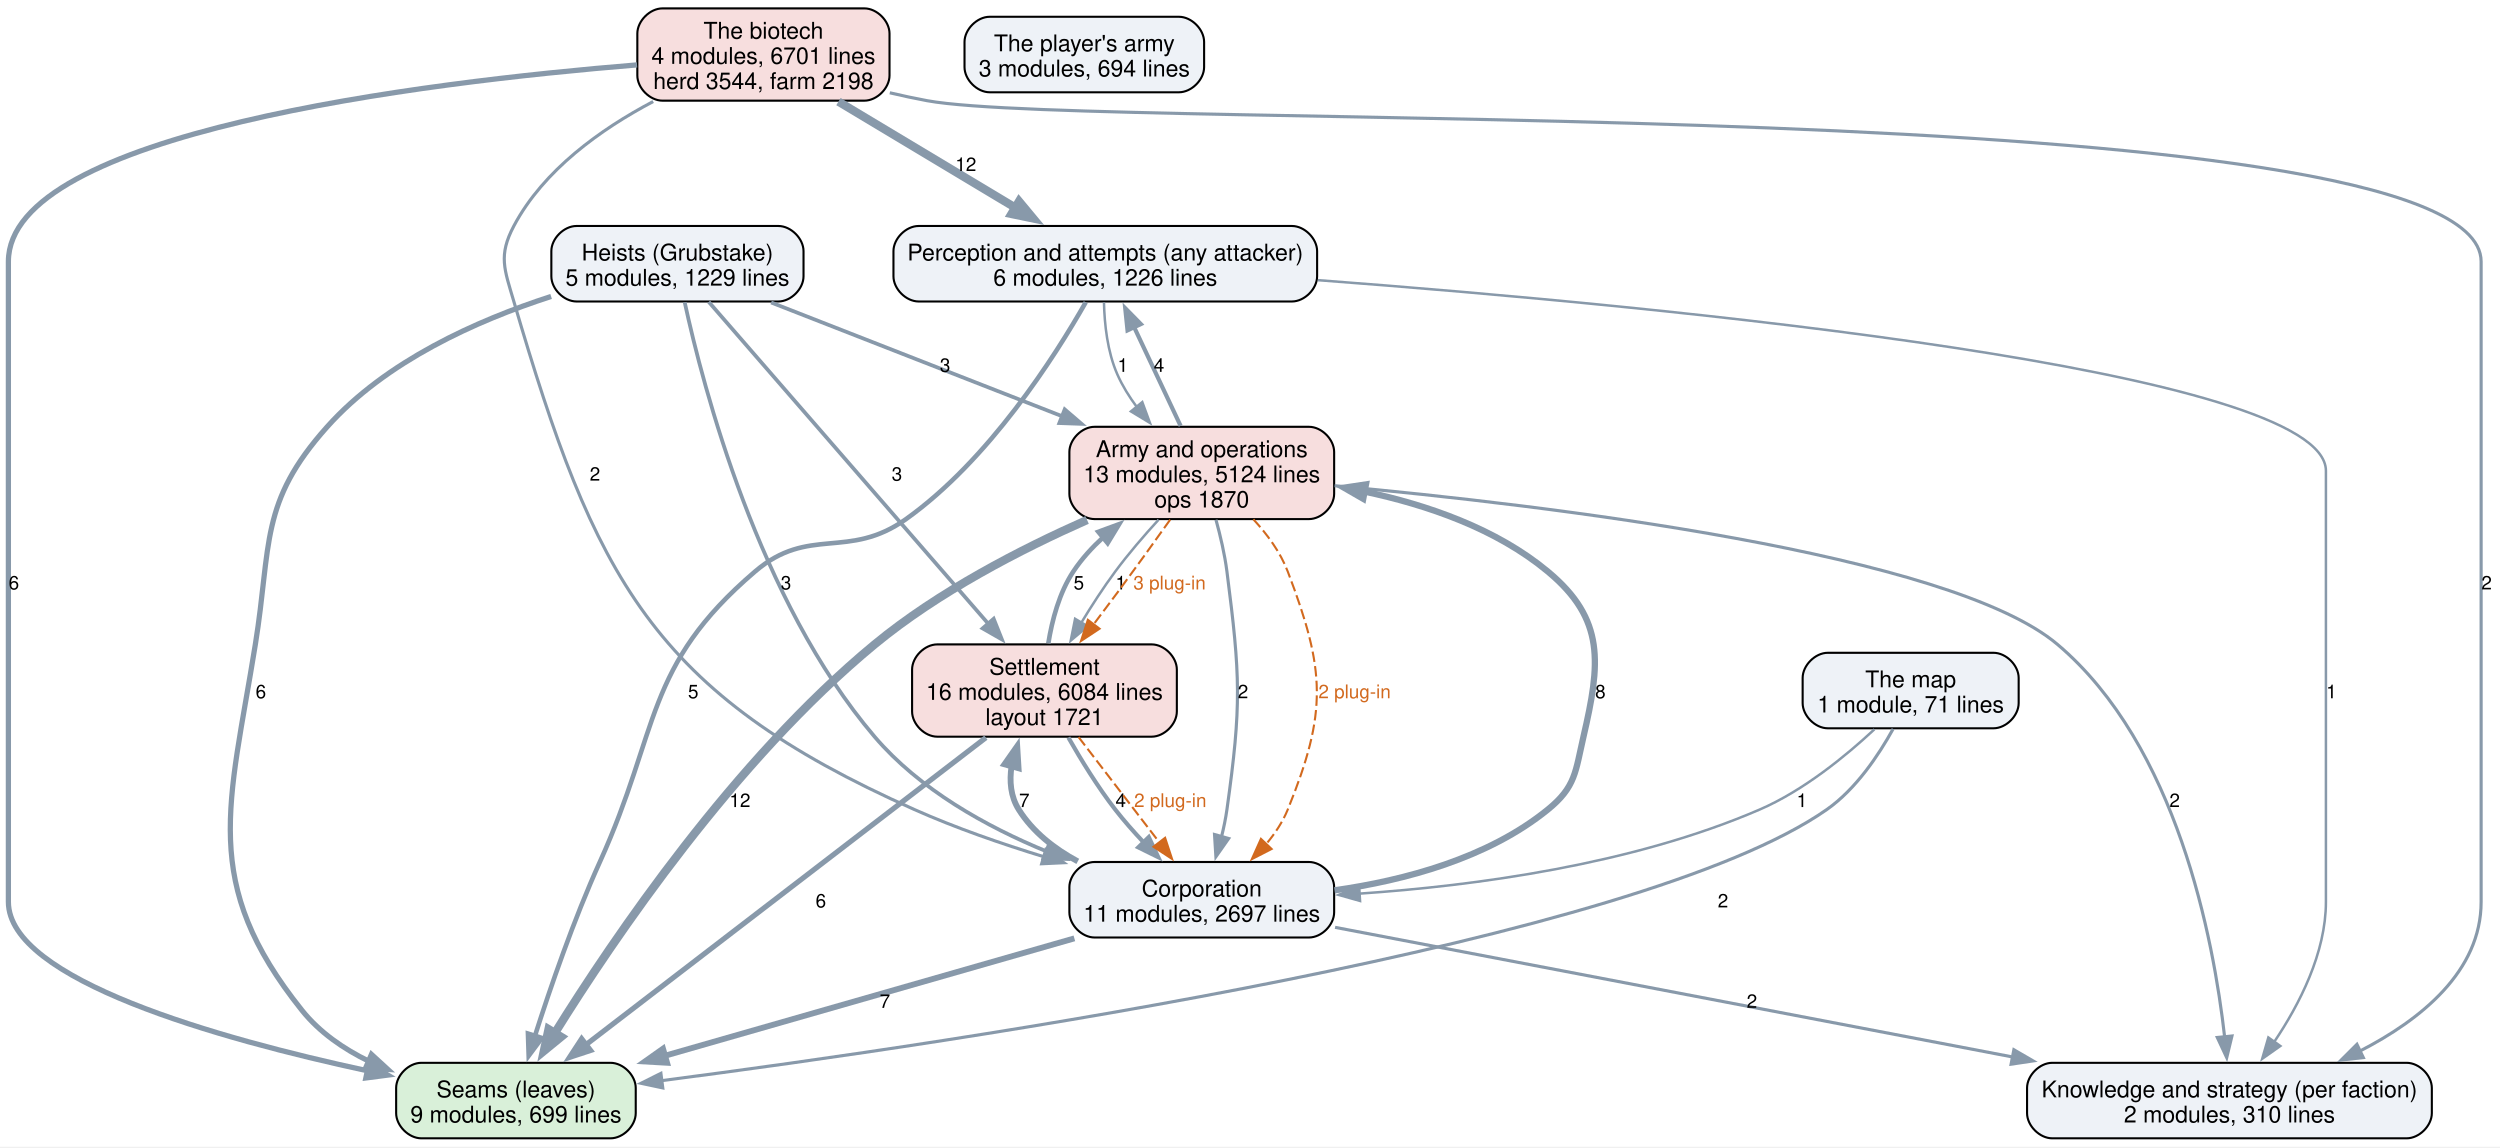
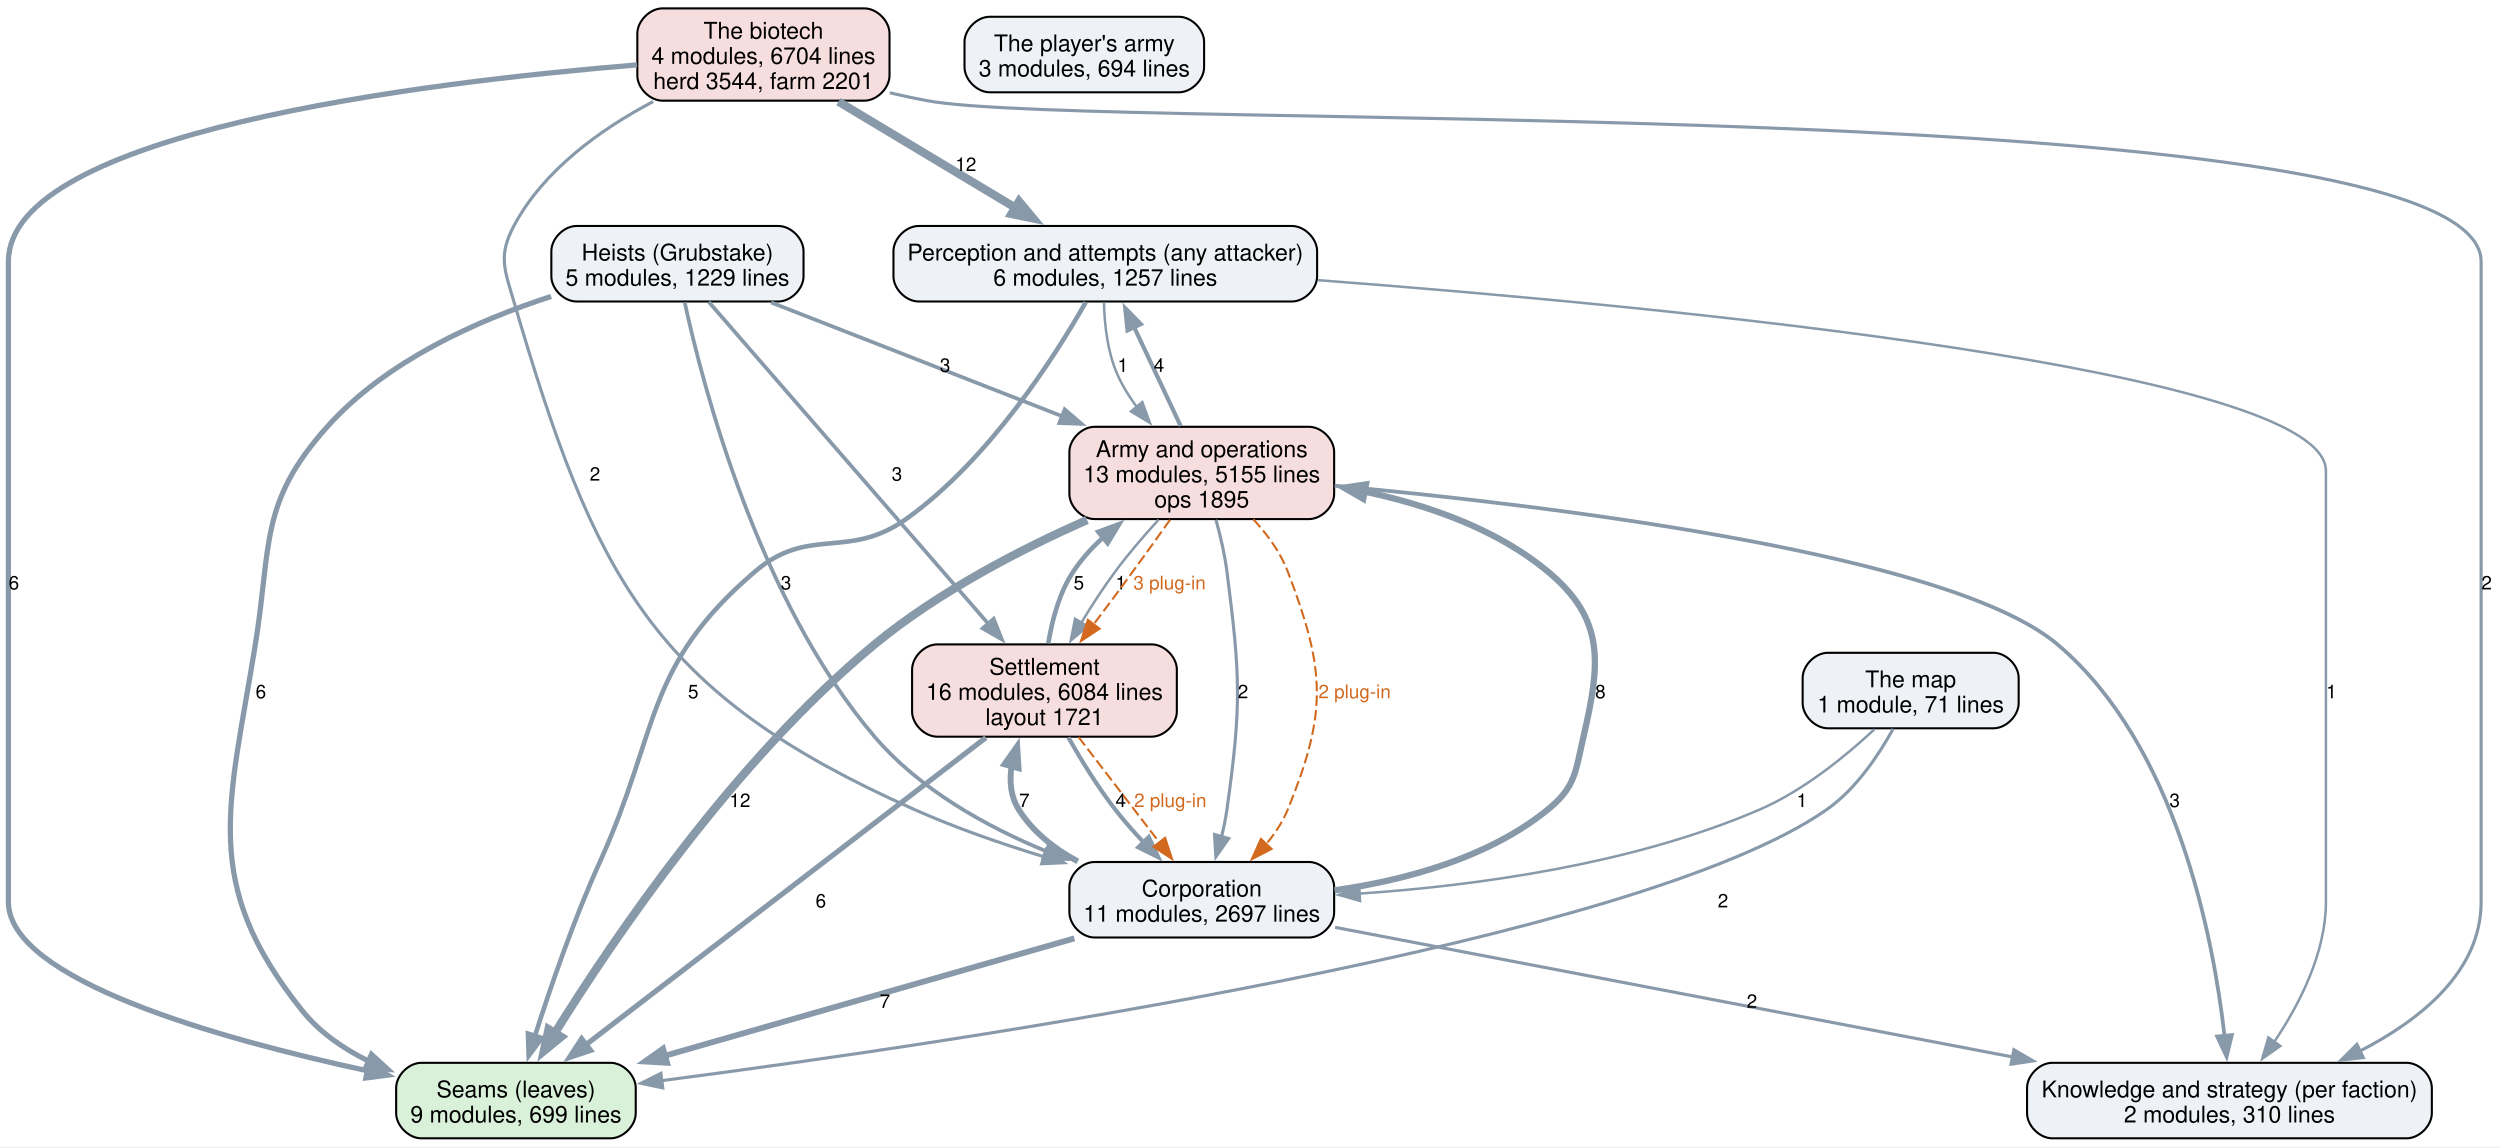
<svg xmlns="http://www.w3.org/2000/svg" width="1192pt" height="547pt" viewBox="0.00 0.00 1192.00 547.00">
  <g id="graph0" class="graph" transform="scale(1 1) rotate(0) translate(4 542.75)">
    <polygon fill="white" stroke="none" points="-4,4 -4,-542.75 1188.25,-542.75 1188.25,4 -4,4" />
    <g id="node1" class="node">
      <path fill="#d9f0d9" stroke="black" d="M287.12,-36C287.12,-36 196.88,-36 196.88,-36 190.88,-36 184.88,-30 184.88,-24 184.88,-24 184.88,-12 184.88,-12 184.88,-6 190.88,0 196.88,0 196.88,0 287.12,0 287.12,0 293.12,0 299.12,-6 299.12,-12 299.12,-12 299.12,-24 299.12,-24 299.12,-30 293.12,-36 287.12,-36" />
      <text xml:space="preserve" text-anchor="middle" x="242" y="-19.55" font-family="Helvetica,sans-Serif" font-size="11.00">Seams (leaves)</text>
      <text xml:space="preserve" text-anchor="middle" x="242" y="-7.55" font-family="Helvetica,sans-Serif" font-size="11.00">9 modules, 699 lines</text>
    </g>
    <g id="node2" class="node">
      <path fill="#eef2f7" stroke="black" d="M612,-435C612,-435 434,-435 434,-435 428,-435 422,-429 422,-423 422,-423 422,-411 422,-411 422,-405 428,-399 434,-399 434,-399 612,-399 612,-399 618,-399 624,-405 624,-411 624,-411 624,-423 624,-423 624,-429 618,-435 612,-435" />
      <text xml:space="preserve" text-anchor="middle" x="523" y="-418.55" font-family="Helvetica,sans-Serif" font-size="11.00">Perception and attempts (any attacker)</text>
-       <text xml:space="preserve" text-anchor="middle" x="523" y="-406.55" font-family="Helvetica,sans-Serif" font-size="11.00">6 modules, 1226 lines</text>
+       <text xml:space="preserve" text-anchor="middle" x="523" y="-406.55" font-family="Helvetica,sans-Serif" font-size="11.00">6 modules, 1257 lines</text>
    </g>
    <g id="edge16" class="edge">
      <path fill="none" stroke="#8899aa" stroke-width="2.2" d="M513.69,-398.63C498.87,-372.57 467.53,-323.43 428,-295.25 400.41,-275.59 381.75,-292.26 356,-270.25 302.94,-224.91 310.82,-195.31 282,-131.75 269.58,-104.36 258.42,-71.89 251.06,-48.85" />
      <polygon fill="#8899aa" stroke="#8899aa" stroke-width="2.2" points="254.41,-47.84 248.08,-39.34 247.73,-49.93 254.41,-47.84" />
      <text xml:space="preserve" text-anchor="middle" x="326.53" y="-209.82" font-family="Helvetica,sans-Serif" font-size="9.00">5</text>
    </g>
    <g id="node3" class="node">
      <path fill="#eef2f7" stroke="black" d="M1143.5,-36C1143.5,-36 974.5,-36 974.5,-36 968.5,-36 962.5,-30 962.5,-24 962.5,-24 962.5,-12 962.5,-12 962.5,-6 968.5,0 974.5,0 974.5,0 1143.5,0 1143.5,0 1149.5,0 1155.5,-6 1155.5,-12 1155.5,-12 1155.5,-24 1155.5,-24 1155.5,-30 1149.5,-36 1143.5,-36" />
      <text xml:space="preserve" text-anchor="middle" x="1059" y="-19.55" font-family="Helvetica,sans-Serif" font-size="11.00">Knowledge and strategy (per faction)</text>
      <text xml:space="preserve" text-anchor="middle" x="1059" y="-7.55" font-family="Helvetica,sans-Serif" font-size="11.00">2 modules, 310 lines</text>
    </g>
    <g id="edge15" class="edge">
      <path fill="none" stroke="#8899aa" stroke-width="1.2" d="M624.38,-409.17C791.12,-396.55 1105,-366.4 1105,-318.25 1105,-318.25 1105,-318.25 1105,-112.75 1105,-88.39 1092.33,-63.77 1080.28,-45.88" />
      <polygon fill="#8899aa" stroke="#8899aa" stroke-width="1.2" points="1083.26,-44.02 1074.61,-37.91 1077.55,-48.08 1083.26,-44.02" />
      <text xml:space="preserve" text-anchor="middle" x="1107.62" y="-209.82" font-family="Helvetica,sans-Serif" font-size="9.00">1</text>
    </g>
    <g id="node6" class="node">
      <path fill="#f7dede" stroke="black" d="M620.12,-339.25C620.12,-339.25 517.88,-339.25 517.88,-339.25 511.88,-339.25 505.88,-333.25 505.88,-327.25 505.88,-327.25 505.88,-307.25 505.88,-307.25 505.88,-301.25 511.88,-295.25 517.88,-295.25 517.88,-295.25 620.12,-295.25 620.12,-295.25 626.12,-295.25 632.12,-301.25 632.12,-307.25 632.12,-307.25 632.12,-327.25 632.12,-327.25 632.12,-333.25 626.12,-339.25 620.12,-339.25" />
      <text xml:space="preserve" text-anchor="middle" x="569" y="-324.8" font-family="Helvetica,sans-Serif" font-size="11.00">Army and operations</text>
-       <text xml:space="preserve" text-anchor="middle" x="569" y="-312.8" font-family="Helvetica,sans-Serif" font-size="11.00">13 modules, 5124 lines</text>
-       <text xml:space="preserve" text-anchor="middle" x="569" y="-300.8" font-family="Helvetica,sans-Serif" font-size="11.00">ops 1870</text>
+       <text xml:space="preserve" text-anchor="middle" x="569" y="-312.8" font-family="Helvetica,sans-Serif" font-size="11.00">13 modules, 5155 lines</text>
+       <text xml:space="preserve" text-anchor="middle" x="569" y="-300.8" font-family="Helvetica,sans-Serif" font-size="11.00">ops 1895</text>
    </g>
    <g id="edge14" class="edge">
      <path fill="none" stroke="#8899aa" stroke-width="1.2" d="M522.37,-398.55C522.61,-388.18 524.01,-375.01 528.75,-364.25 531.15,-358.81 534.42,-353.54 538.08,-348.63" />
      <polygon fill="#8899aa" stroke="#8899aa" stroke-width="1.2" points="540.64,-351.04 544.3,-341.1 535.23,-346.59 540.64,-351.04" />
      <text xml:space="preserve" text-anchor="middle" x="531.38" y="-365.45" font-family="Helvetica,sans-Serif" font-size="9.00">1</text>
    </g>
    <g id="node4" class="node">
      <path fill="#eef2f7" stroke="black" d="M620.12,-131.75C620.12,-131.75 517.88,-131.75 517.88,-131.75 511.88,-131.75 505.88,-125.75 505.88,-119.75 505.88,-119.75 505.88,-107.75 505.88,-107.75 505.88,-101.75 511.88,-95.75 517.88,-95.75 517.88,-95.75 620.12,-95.75 620.12,-95.75 626.12,-95.75 632.12,-101.75 632.12,-107.75 632.12,-107.75 632.12,-119.75 632.12,-119.75 632.12,-125.75 626.12,-131.75 620.12,-131.75" />
      <text xml:space="preserve" text-anchor="middle" x="569" y="-115.3" font-family="Helvetica,sans-Serif" font-size="11.00">Corporation</text>
      <text xml:space="preserve" text-anchor="middle" x="569" y="-103.3" font-family="Helvetica,sans-Serif" font-size="11.00">11 modules, 2697 lines</text>
    </g>
    <g id="edge8" class="edge">
      <path fill="none" stroke="#8899aa" stroke-width="2.8" d="M508.26,-95.34C452.94,-79.48 371.24,-56.05 312.94,-39.34" />
      <polygon fill="#8899aa" stroke="#8899aa" stroke-width="2.8" points="314.05,-36.02 303.47,-36.62 312.12,-42.74 314.05,-36.02" />
      <text xml:space="preserve" text-anchor="middle" x="417.93" y="-62.2" font-family="Helvetica,sans-Serif" font-size="9.00">7</text>
    </g>
    <g id="edge7" class="edge">
      <path fill="none" stroke="#8899aa" stroke-width="1.5" d="M632.56,-100.59C714.46,-84.92 857.93,-57.47 955.63,-38.78" />
      <polygon fill="#8899aa" stroke="#8899aa" stroke-width="1.5" points="956.21,-42.23 965.37,-36.91 954.89,-35.35 956.21,-42.23" />
      <text xml:space="preserve" text-anchor="middle" x="831.32" y="-62.2" font-family="Helvetica,sans-Serif" font-size="9.00">2</text>
    </g>
    <g id="node5" class="node">
      <path fill="#f7dede" stroke="black" d="M545.12,-235.5C545.12,-235.5 442.88,-235.5 442.88,-235.5 436.88,-235.5 430.88,-229.5 430.88,-223.5 430.88,-223.5 430.88,-203.5 430.88,-203.5 430.88,-197.5 436.88,-191.5 442.88,-191.5 442.88,-191.5 545.12,-191.5 545.12,-191.5 551.12,-191.5 557.12,-197.5 557.12,-203.5 557.12,-203.5 557.12,-223.5 557.12,-223.5 557.12,-229.5 551.12,-235.5 545.12,-235.5" />
      <text xml:space="preserve" text-anchor="middle" x="494" y="-221.05" font-family="Helvetica,sans-Serif" font-size="11.00">Settlement</text>
      <text xml:space="preserve" text-anchor="middle" x="494" y="-209.05" font-family="Helvetica,sans-Serif" font-size="11.00">16 modules, 6084 lines</text>
      <text xml:space="preserve" text-anchor="middle" x="494" y="-197.05" font-family="Helvetica,sans-Serif" font-size="11.00">layout 1721</text>
    </g>
    <g id="edge9" class="edge">
      <path fill="none" stroke="#8899aa" stroke-width="2.8" d="M509.89,-132.04C498.73,-138.05 488.46,-146.07 481.75,-156.75 477.83,-162.99 477.22,-170.3 478.33,-177.55" />
      <polygon fill="#8899aa" stroke="#8899aa" stroke-width="2.8" points="474.91,-178.33 481,-187 481.65,-176.43 474.91,-178.33" />
      <text xml:space="preserve" text-anchor="middle" x="484.38" y="-157.95" font-family="Helvetica,sans-Serif" font-size="9.00">7</text>
    </g>
    <g id="edge6" class="edge">
      <path fill="none" stroke="#8899aa" stroke-width="3" d="M632.28,-118.24C665.64,-122.97 705.44,-133.54 734,-156.75 747.34,-167.6 747.12,-174.75 751,-191.5 759.08,-226.38 761.53,-247.35 734,-270.25 709.43,-290.69 676.4,-302.08 646.36,-308.41" />
      <polygon fill="#8899aa" stroke="#8899aa" stroke-width="3" points="645.99,-304.91 636.81,-310.21 647.29,-311.79 645.99,-304.91" />
      <text xml:space="preserve" text-anchor="middle" x="759.06" y="-209.82" font-family="Helvetica,sans-Serif" font-size="9.00">8</text>
    </g>
    <g id="edge19" class="edge">
      <path fill="none" stroke="#8899aa" stroke-width="2.5" d="M466.07,-191.05C419.35,-155.18 325.54,-83.15 275.4,-44.65" />
      <polygon fill="#8899aa" stroke="#8899aa" stroke-width="2.5" points="277.59,-41.91 267.53,-38.6 273.33,-47.47 277.59,-41.91" />
      <text xml:space="preserve" text-anchor="middle" x="387.38" y="-110.08" font-family="Helvetica,sans-Serif" font-size="9.00">6</text>
    </g>
    <g id="edge18" class="edge">
      <path fill="none" stroke="#8899aa" stroke-width="2" d="M505.4,-191.09C511.49,-180.39 519.42,-167.47 527.75,-156.75 531.88,-151.44 536.61,-146.08 541.36,-141.05" />
      <polygon fill="#8899aa" stroke="#8899aa" stroke-width="2" points="543.73,-143.63 548.25,-134.05 538.74,-138.73 543.73,-143.63" />
      <text xml:space="preserve" text-anchor="middle" x="530.38" y="-157.95" font-family="Helvetica,sans-Serif" font-size="9.00">4</text>
    </g>
    <g id="edge28" class="edge">
      <path fill="none" stroke="#d2691e" stroke-dasharray="5,2" d="M510.27,-191.29C521.65,-176.46 536.92,-156.56 549.04,-140.76" />
      <polygon fill="#d2691e" stroke="#d2691e" points="551.52,-143.28 554.83,-133.21 545.97,-139.02 551.52,-143.28" />
      <text xml:space="preserve" text-anchor="middle" x="553.99" y="-157.95" font-family="Helvetica,sans-Serif" font-size="9.00" fill="#d2691e">2 plug-in</text>
    </g>
    <g id="edge17" class="edge">
      <path fill="none" stroke="#8899aa" stroke-width="2.2" d="M495.84,-235.99C497.6,-246.97 501.04,-260.11 507.75,-270.25 511.69,-276.21 516.68,-281.7 522.1,-286.65" />
      <polygon fill="#8899aa" stroke="#8899aa" stroke-width="2.2" points="519.67,-289.18 529.62,-292.84 524.12,-283.78 519.67,-289.18" />
      <text xml:space="preserve" text-anchor="middle" x="510.38" y="-261.7" font-family="Helvetica,sans-Serif" font-size="9.00">5</text>
    </g>
    <g id="edge4" class="edge">
      <path fill="none" stroke="#8899aa" stroke-width="4" d="M514.32,-294.84C482.72,-280.85 443.34,-260.54 413,-235.5 346.31,-180.46 288.64,-95.39 260.43,-50.01" />
      <polygon fill="#8899aa" stroke="#8899aa" stroke-width="4" points="263.54,-48.37 255.34,-41.66 257.56,-52.02 263.54,-48.37" />
      <text xml:space="preserve" text-anchor="middle" x="348.81" y="-157.95" font-family="Helvetica,sans-Serif" font-size="9.00">12</text>
    </g>
    <g id="edge3" class="edge">
      <path fill="none" stroke="#8899aa" stroke-width="2" d="M558.92,-339.67C552.37,-353.6 543.74,-371.93 536.58,-387.14" />
      <polygon fill="#8899aa" stroke="#8899aa" stroke-width="2" points="533.6,-385.25 532.51,-395.79 539.94,-388.23 533.6,-385.25" />
      <text xml:space="preserve" text-anchor="middle" x="548.62" y="-365.45" font-family="Helvetica,sans-Serif" font-size="9.00">4</text>
    </g>
    <g id="edge2" class="edge">
-       <path fill="none" stroke="#8899aa" stroke-width="1.5" d="M632.33,-311.17C733.58,-301.84 925.73,-278.87 977,-235.5 1033.94,-187.34 1051.42,-95.25 1056.72,-48.22" />
-       <polygon fill="#8899aa" stroke="#8899aa" stroke-width="1.5" points="1060.19,-48.78 1057.7,-38.48 1053.22,-48.08 1060.19,-48.78" />
-       <text xml:space="preserve" text-anchor="middle" x="1032.89" y="-157.95" font-family="Helvetica,sans-Serif" font-size="9.00">2</text>
+       <path fill="none" stroke="#8899aa" stroke-width="1.8" d="M632.33,-311.17C733.58,-301.84 925.73,-278.87 977,-235.5 1033.7,-187.54 1051.27,-96.04 1056.66,-48.82" />
+       <polygon fill="#8899aa" stroke="#8899aa" stroke-width="1.8" points="1060.13,-49.23 1057.65,-38.93 1053.17,-48.53 1060.13,-49.23" />
+       <text xml:space="preserve" text-anchor="middle" x="1032.89" y="-157.95" font-family="Helvetica,sans-Serif" font-size="9.00">3</text>
    </g>
    <g id="edge1" class="edge">
      <path fill="none" stroke="#8899aa" stroke-width="1.5" d="M575.77,-294.94C577.89,-287.25 579.95,-278.44 581,-270.25 587.42,-220.22 588,-206.71 581,-156.75 580.4,-152.49 579.48,-148.06 578.41,-143.73" />
      <polygon fill="#8899aa" stroke="#8899aa" stroke-width="1.5" points="581.82,-142.95 575.74,-134.27 575.09,-144.85 581.82,-142.95" />
      <text xml:space="preserve" text-anchor="middle" x="588.66" y="-209.82" font-family="Helvetica,sans-Serif" font-size="9.00">2</text>
    </g>
    <g id="edge26" class="edge">
      <path fill="none" stroke="#d2691e" stroke-dasharray="5,2" d="M593.61,-295.13C600.22,-287.97 606.5,-279.45 610,-270.25 627.96,-223.11 629.02,-203.47 610,-156.75 607.6,-150.85 603.93,-145.33 599.75,-140.35" />
      <polygon fill="#d2691e" stroke="#d2691e" points="602.3,-137.96 592.88,-133.12 597.22,-142.78 602.3,-137.96" />
      <text xml:space="preserve" text-anchor="middle" x="641.87" y="-209.82" font-family="Helvetica,sans-Serif" font-size="9.00" fill="#d2691e">2 plug-in</text>
    </g>
    <g id="edge5" class="edge">
      <path fill="none" stroke="#8899aa" stroke-width="1.2" d="M548.41,-294.96C541.52,-287.42 534.01,-278.7 527.75,-270.25 522.07,-262.58 516.46,-253.91 511.5,-245.73" />
      <polygon fill="#8899aa" stroke="#8899aa" stroke-width="1.2" points="514.63,-244.14 506.53,-237.31 508.6,-247.7 514.63,-244.14" />
      <text xml:space="preserve" text-anchor="middle" x="530.38" y="-261.7" font-family="Helvetica,sans-Serif" font-size="9.00">1</text>
    </g>
    <g id="edge27" class="edge">
      <path fill="none" stroke="#d2691e" stroke-dasharray="5,2" d="M553.94,-294.97C546.51,-284.53 537.35,-271.8 529,-260.5 525.27,-255.46 521.28,-250.13 517.37,-244.97" />
      <polygon fill="#d2691e" stroke="#d2691e" points="520.26,-242.98 511.42,-237.14 514.69,-247.22 520.26,-242.98" />
      <text xml:space="preserve" text-anchor="middle" x="553.64" y="-261.7" font-family="Helvetica,sans-Serif" font-size="9.00" fill="#d2691e">3 plug-in</text>
    </g>
    <g id="node7" class="node">
      <path fill="#eef2f7" stroke="black" d="M367.12,-435C367.12,-435 270.88,-435 270.88,-435 264.88,-435 258.88,-429 258.88,-423 258.88,-423 258.88,-411 258.88,-411 258.88,-405 264.88,-399 270.88,-399 270.88,-399 367.12,-399 367.12,-399 373.12,-399 379.12,-405 379.12,-411 379.12,-411 379.12,-423 379.12,-423 379.12,-429 373.12,-435 367.12,-435" />
      <text xml:space="preserve" text-anchor="middle" x="319" y="-418.55" font-family="Helvetica,sans-Serif" font-size="11.00">Heists (Grubstake)</text>
      <text xml:space="preserve" text-anchor="middle" x="319" y="-406.55" font-family="Helvetica,sans-Serif" font-size="11.00">5 modules, 1229 lines</text>
    </g>
    <g id="edge12" class="edge">
      <path fill="none" stroke="#8899aa" stroke-width="2.5" d="M258.77,-401.4C223.26,-389.93 179.96,-370.53 152,-339.25 119.64,-303.05 125.46,-283.44 117.75,-235.5 105.34,-158.31 91.17,-122.06 140,-61 148.39,-50.51 159.83,-42.62 172.03,-36.68" />
      <polygon fill="#8899aa" stroke="#8899aa" stroke-width="2.5" points="173.11,-40.03 180.92,-32.87 170.35,-33.6 173.11,-40.03" />
      <text xml:space="preserve" text-anchor="middle" x="120.38" y="-209.82" font-family="Helvetica,sans-Serif" font-size="9.00">6</text>
    </g>
    <g id="edge11" class="edge">
      <path fill="none" stroke="#8899aa" stroke-width="1.8" d="M322.46,-398.62C331.24,-358.17 357.76,-256.29 413,-191.5 434.44,-166.36 466.07,-148.68 495.25,-136.69" />
      <polygon fill="#8899aa" stroke="#8899aa" stroke-width="1.8" points="496.14,-140.1 504.18,-133.2 493.59,-133.58 496.14,-140.1" />
      <text xml:space="preserve" text-anchor="middle" x="370.77" y="-261.7" font-family="Helvetica,sans-Serif" font-size="9.00">3</text>
    </g>
    <g id="edge13" class="edge">
      <path fill="none" stroke="#8899aa" stroke-width="1.8" d="M333.92,-398.82C363.52,-364.74 430.02,-288.16 467.33,-245.21" />
      <polygon fill="#8899aa" stroke="#8899aa" stroke-width="1.8" points="469.78,-247.72 473.7,-237.88 464.5,-243.13 469.78,-247.72" />
      <text xml:space="preserve" text-anchor="middle" x="423.65" y="-313.57" font-family="Helvetica,sans-Serif" font-size="9.00">3</text>
    </g>
    <g id="edge10" class="edge">
      <path fill="none" stroke="#8899aa" stroke-width="1.8" d="M363.69,-398.52C402.29,-383.43 458.6,-361.42 502.49,-344.26" />
      <polygon fill="#8899aa" stroke="#8899aa" stroke-width="1.8" points="503.65,-347.56 511.69,-340.66 501.1,-341.04 503.65,-347.56" />
      <text xml:space="preserve" text-anchor="middle" x="446.62" y="-365.45" font-family="Helvetica,sans-Serif" font-size="9.00">3</text>
    </g>
    <g id="node8" class="node">
      <path fill="#f7dede" stroke="black" d="M408.12,-538.75C408.12,-538.75 311.88,-538.75 311.88,-538.75 305.88,-538.75 299.88,-532.75 299.88,-526.75 299.88,-526.75 299.88,-506.75 299.88,-506.75 299.88,-500.75 305.88,-494.75 311.88,-494.75 311.88,-494.75 408.12,-494.75 408.12,-494.75 414.12,-494.75 420.12,-500.75 420.12,-506.75 420.12,-506.75 420.12,-526.75 420.12,-526.75 420.12,-532.75 414.12,-538.75 408.12,-538.75" />
      <text xml:space="preserve" text-anchor="middle" x="360" y="-524.3" font-family="Helvetica,sans-Serif" font-size="11.00">The biotech</text>
-       <text xml:space="preserve" text-anchor="middle" x="360" y="-512.3" font-family="Helvetica,sans-Serif" font-size="11.00">4 modules, 6701 lines</text>
-       <text xml:space="preserve" text-anchor="middle" x="360" y="-500.3" font-family="Helvetica,sans-Serif" font-size="11.00">herd 3544, farm 2198</text>
+       <text xml:space="preserve" text-anchor="middle" x="360" y="-512.3" font-family="Helvetica,sans-Serif" font-size="11.00">4 modules, 6704 lines</text>
+       <text xml:space="preserve" text-anchor="middle" x="360" y="-500.3" font-family="Helvetica,sans-Serif" font-size="11.00">herd 3544, farm 2201</text>
    </g>
    <g id="edge23" class="edge">
      <path fill="none" stroke="#8899aa" stroke-width="2.5" d="M299.74,-511.81C197.26,-503.44 0,-479.36 0,-418 0,-418 0,-418 0,-112.75 0,-75.71 99.81,-47.58 171.23,-32.19" />
      <polygon fill="#8899aa" stroke="#8899aa" stroke-width="2.5" points="171.88,-35.63 180.95,-30.15 170.44,-28.78 171.88,-35.63" />
      <text xml:space="preserve" text-anchor="middle" x="2.62" y="-261.7" font-family="Helvetica,sans-Serif" font-size="9.00">6</text>
    </g>
    <g id="edge22" class="edge">
      <path fill="none" stroke="#8899aa" stroke-width="4" d="M395.77,-494.3C420.71,-479.34 454.11,-459.31 480.42,-443.53" />
      <polygon fill="#8899aa" stroke="#8899aa" stroke-width="4" points="481.87,-446.75 488.64,-438.6 478.27,-440.74 481.87,-446.75" />
      <text xml:space="preserve" text-anchor="middle" x="456.51" y="-461.2" font-family="Helvetica,sans-Serif" font-size="9.00">12</text>
    </g>
    <g id="edge21" class="edge">
      <path fill="none" stroke="#8899aa" stroke-width="1.5" d="M420.25,-498.51C426.22,-497.11 432.21,-495.82 438,-494.75 519.39,-479.68 1179,-500.77 1179,-418 1179,-418 1179,-418 1179,-112.75 1179,-79.67 1150.33,-56.53 1121.02,-41.51" />
      <polygon fill="#8899aa" stroke="#8899aa" stroke-width="1.5" points="1122.82,-38.5 1112.29,-37.33 1119.79,-44.81 1122.82,-38.5" />
      <text xml:space="preserve" text-anchor="middle" x="1181.62" y="-261.7" font-family="Helvetica,sans-Serif" font-size="9.00">2</text>
    </g>
    <g id="edge20" class="edge">
      <path fill="none" stroke="#8899aa" stroke-width="1.5" d="M307.43,-494.34C282.5,-481.19 255.15,-461.69 241,-435 233.51,-420.86 236.5,-414.35 241,-399 279.55,-267.42 306.73,-212.48 432,-156.75 451.57,-148.04 473.46,-140.44 493.91,-134.19" />
      <polygon fill="#8899aa" stroke="#8899aa" stroke-width="1.5" points="494.67,-137.62 503.25,-131.41 492.67,-130.91 494.67,-137.62" />
      <text xml:space="preserve" text-anchor="middle" x="279.68" y="-313.57" font-family="Helvetica,sans-Serif" font-size="9.00">2</text>
    </g>
    <g id="node9" class="node">
      <path fill="#eef2f7" stroke="black" d="M946.5,-231.5C946.5,-231.5 867.5,-231.5 867.5,-231.5 861.5,-231.5 855.5,-225.5 855.5,-219.5 855.5,-219.5 855.5,-207.5 855.5,-207.5 855.5,-201.5 861.5,-195.5 867.5,-195.5 867.5,-195.5 946.5,-195.5 946.5,-195.5 952.5,-195.5 958.5,-201.5 958.5,-207.5 958.5,-207.5 958.5,-219.5 958.5,-219.5 958.5,-225.5 952.5,-231.5 946.5,-231.5" />
      <text xml:space="preserve" text-anchor="middle" x="907" y="-215.05" font-family="Helvetica,sans-Serif" font-size="11.00">The map</text>
      <text xml:space="preserve" text-anchor="middle" x="907" y="-203.05" font-family="Helvetica,sans-Serif" font-size="11.00">1 module, 71 lines</text>
    </g>
    <g id="edge25" class="edge">
      <path fill="none" stroke="#8899aa" stroke-width="1.5" d="M898.65,-195.22C891.8,-182.78 880.95,-166.53 867,-156.75 777.26,-93.86 454.76,-46.11 311.46,-27.5" />
      <polygon fill="#8899aa" stroke="#8899aa" stroke-width="1.5" points="312.01,-24.04 301.65,-26.24 311.12,-30.98 312.01,-24.04" />
      <text xml:space="preserve" text-anchor="middle" x="817.52" y="-110.08" font-family="Helvetica,sans-Serif" font-size="9.00">2</text>
    </g>
    <g id="edge24" class="edge">
      <path fill="none" stroke="#8899aa" stroke-width="1.2" d="M889.72,-195.01C876.07,-182.29 855.9,-165.78 835,-156.75 774.12,-130.45 699.04,-120.4 644.19,-116.67" />
      <polygon fill="#8899aa" stroke="#8899aa" stroke-width="1.2" points="644.47,-113.18 634.27,-116.06 644.04,-120.17 644.47,-113.18" />
      <text xml:space="preserve" text-anchor="middle" x="855.15" y="-157.95" font-family="Helvetica,sans-Serif" font-size="9.00">1</text>
    </g>
    <g id="node10" class="node">
      <path fill="#eef2f7" stroke="black" d="M558.12,-534.75C558.12,-534.75 467.88,-534.75 467.88,-534.75 461.88,-534.75 455.88,-528.75 455.88,-522.75 455.88,-522.75 455.88,-510.75 455.88,-510.75 455.88,-504.75 461.88,-498.75 467.88,-498.75 467.88,-498.75 558.12,-498.75 558.12,-498.75 564.12,-498.75 570.12,-504.75 570.12,-510.75 570.12,-510.75 570.12,-522.75 570.12,-522.75 570.12,-528.75 564.12,-534.75 558.12,-534.75" />
      <text xml:space="preserve" text-anchor="middle" x="513" y="-518.3" font-family="Helvetica,sans-Serif" font-size="11.00">The player's army</text>
      <text xml:space="preserve" text-anchor="middle" x="513" y="-506.3" font-family="Helvetica,sans-Serif" font-size="11.00">3 modules, 694 lines</text>
    </g>
  </g>
</svg>
